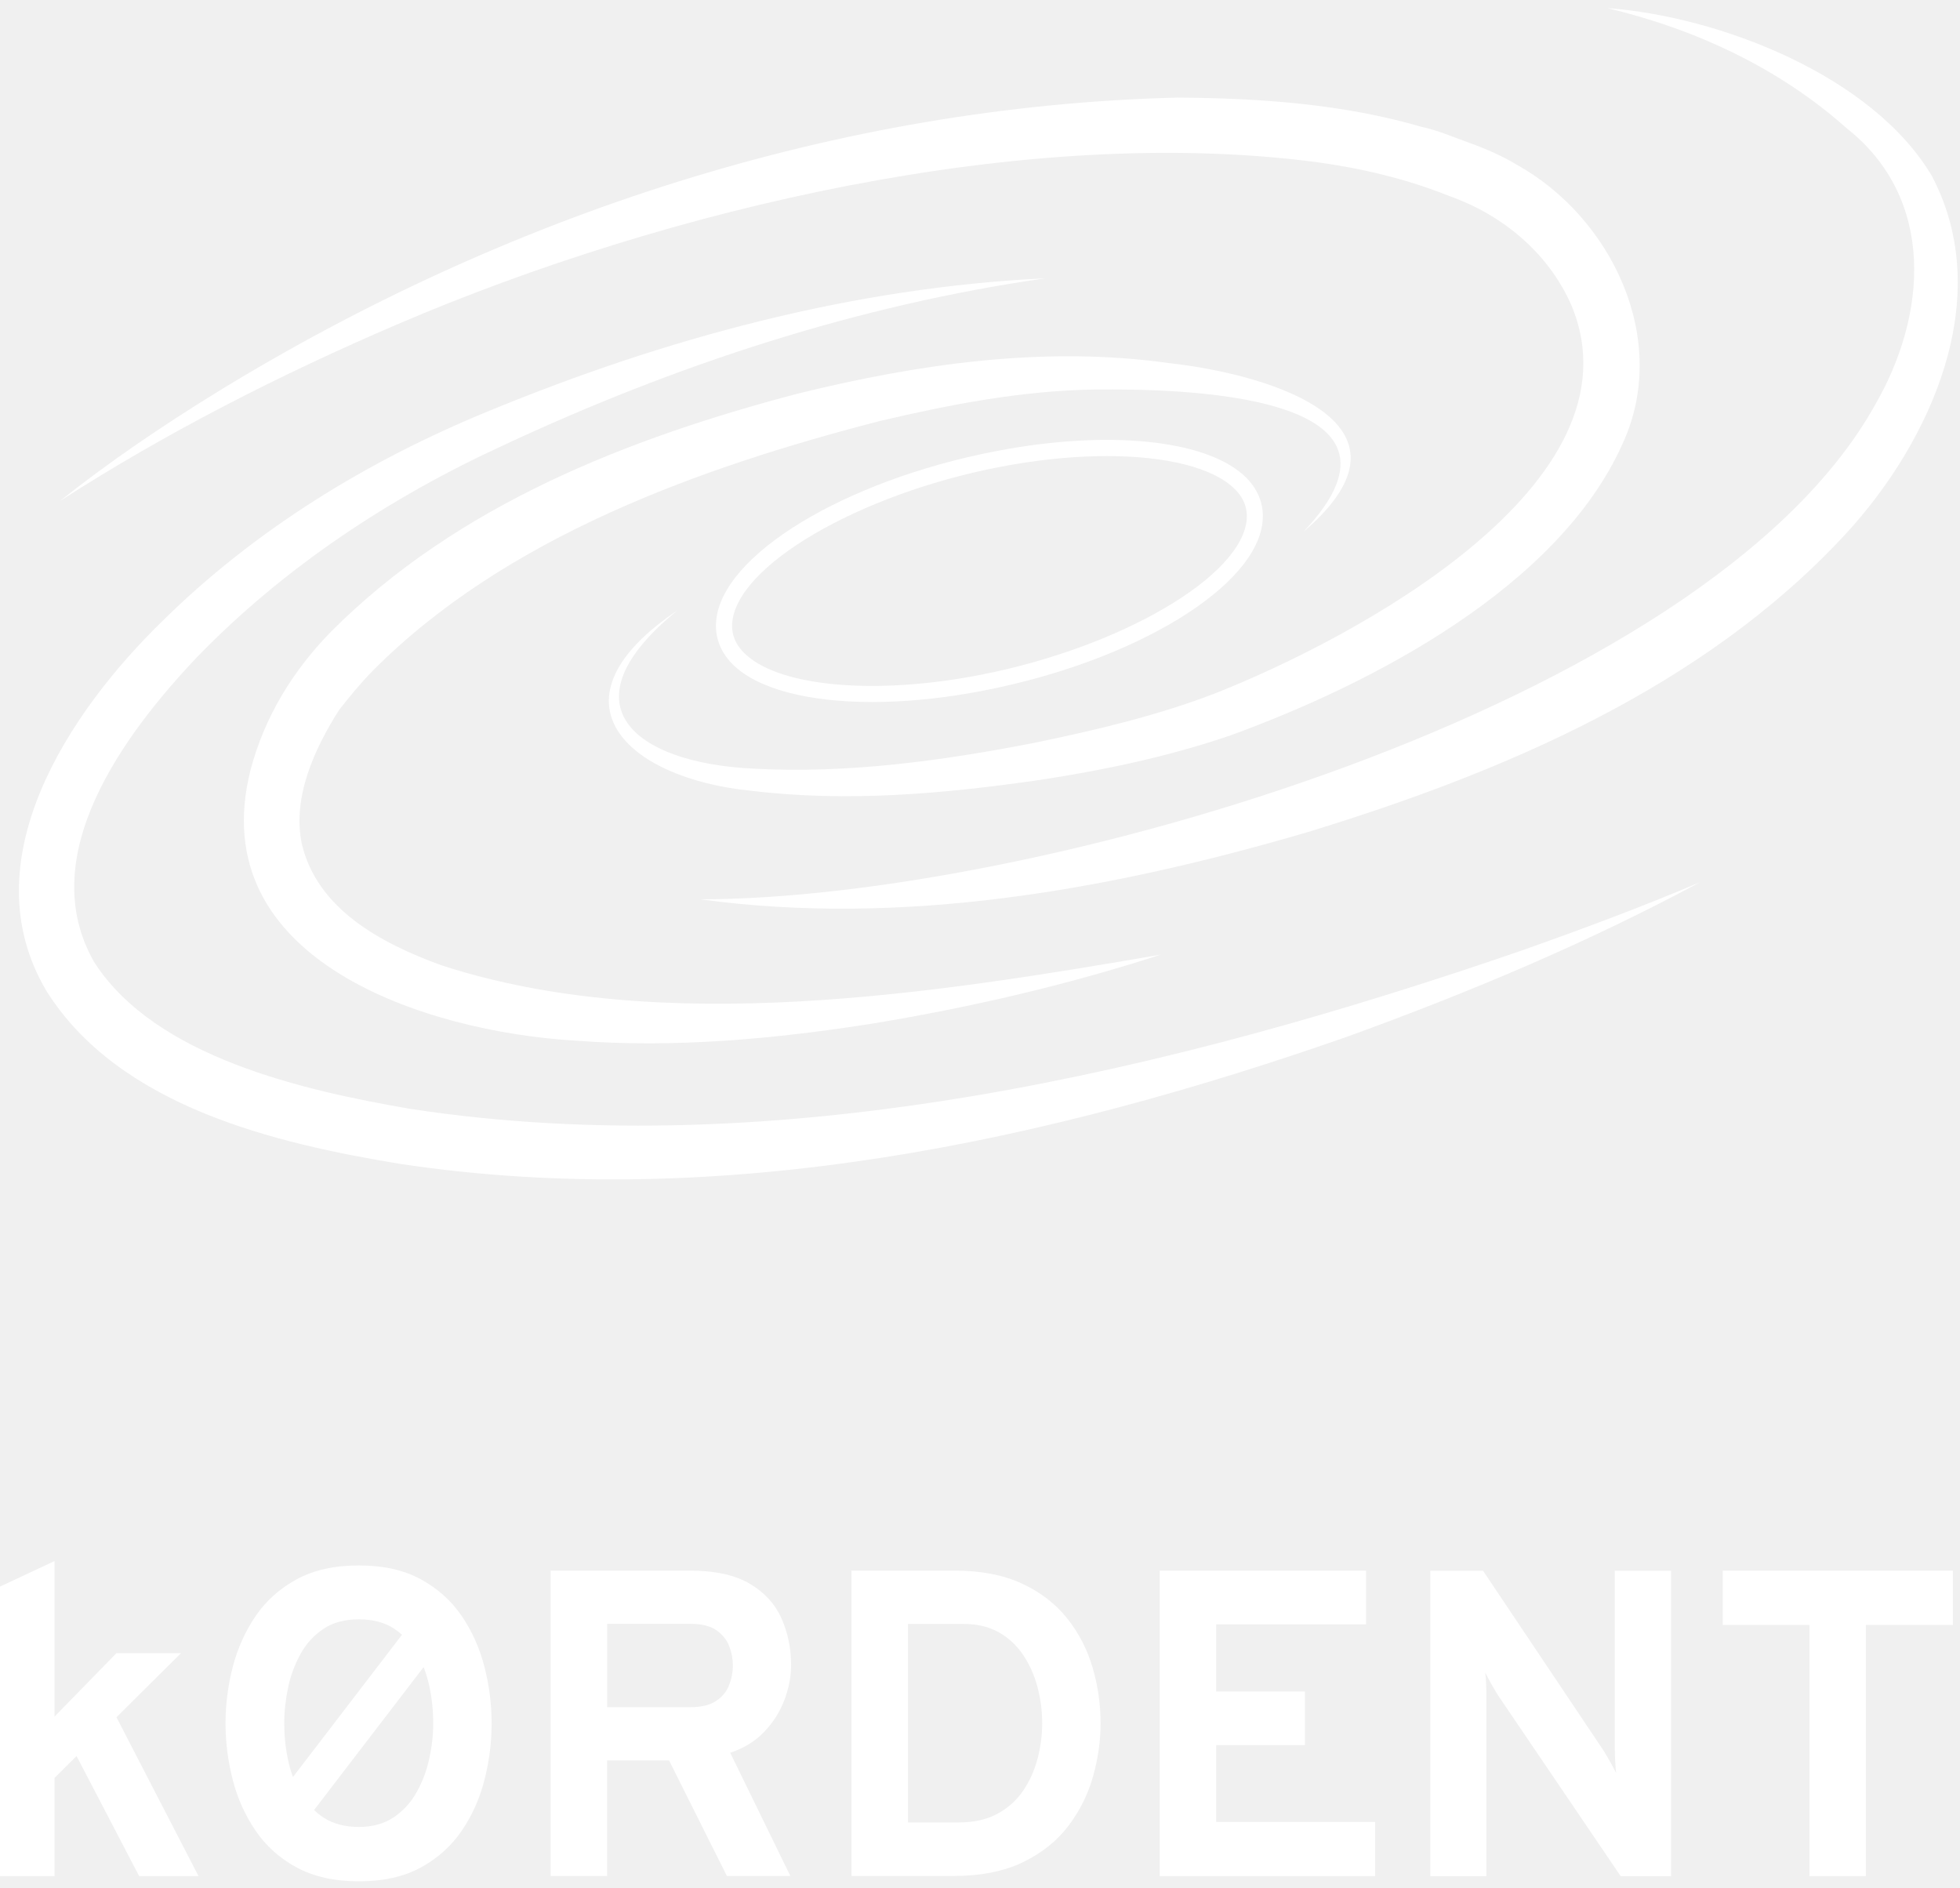
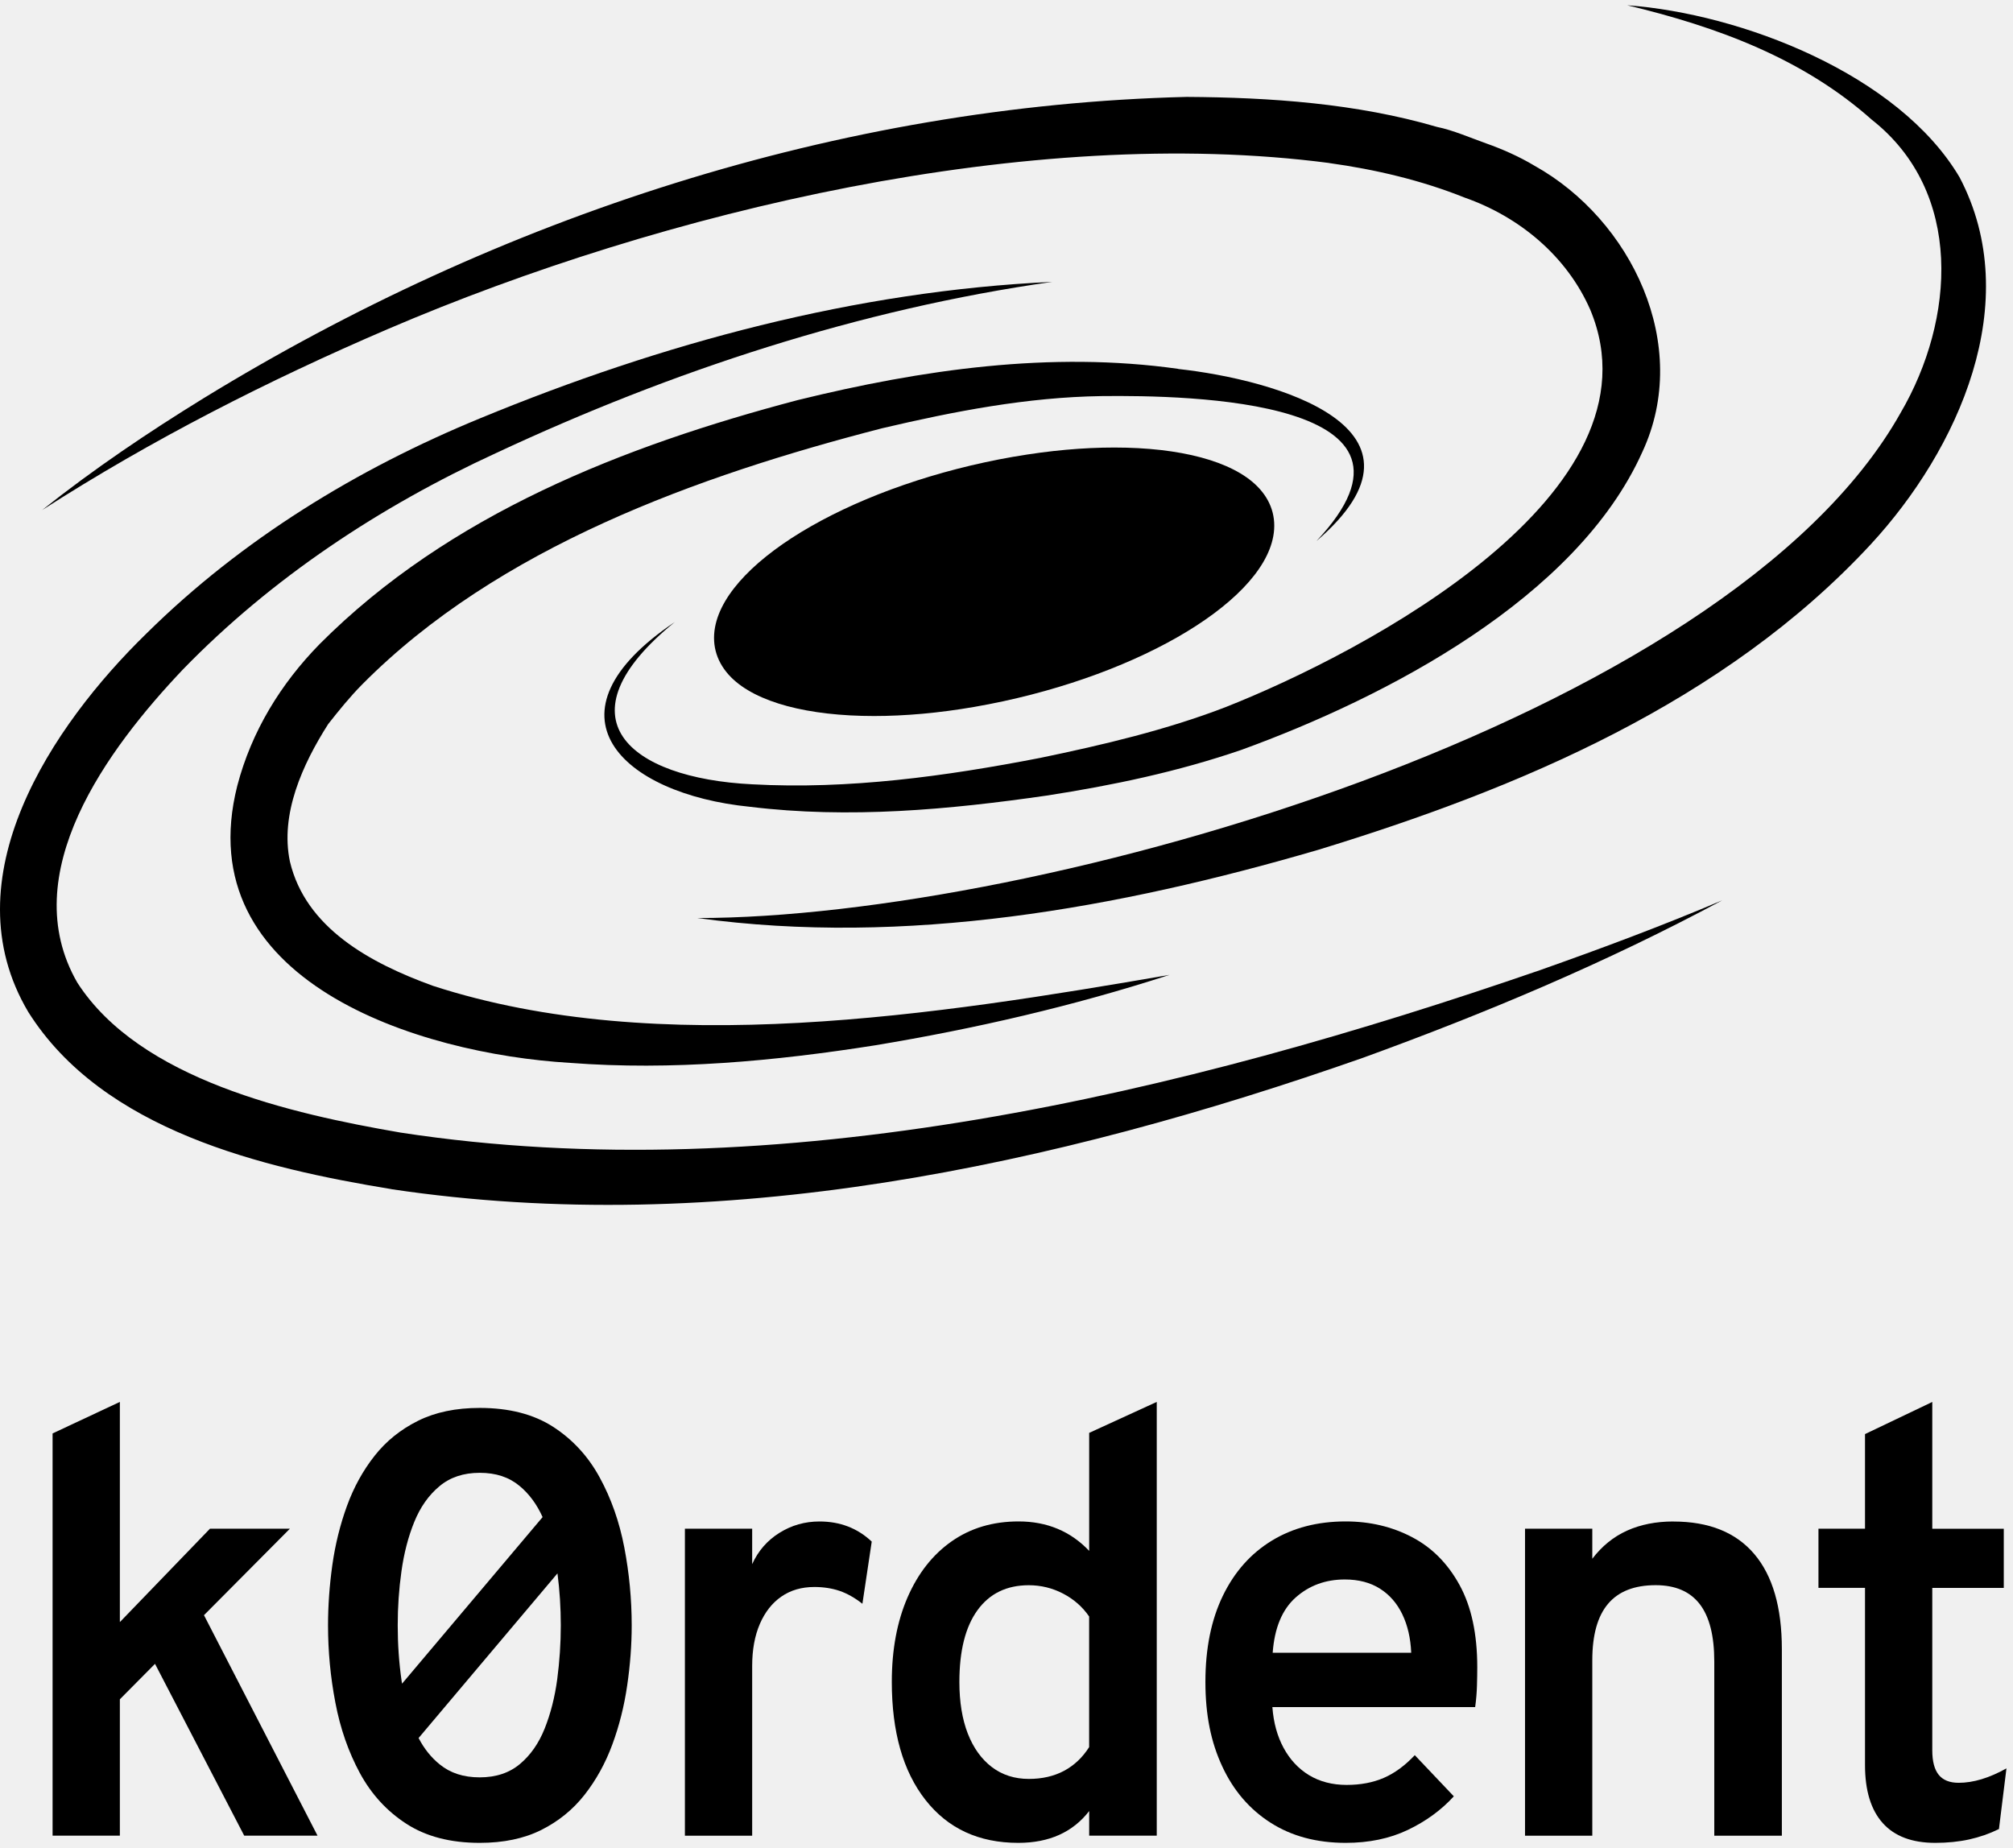
- <svg xmlns="http://www.w3.org/2000/svg" width="243" height="234" viewBox="0 0 243 234" fill="none">
-   <g clip-path="url(#clip0_923_11282)">
-     <path d="M84.01 75.65C69.74 87.24 78.41 94.56 93.38 95.29C105.06 95.93 116.79 94.32 128.25 92.09C135.89 90.51 143.54 88.7 150.67 85.95C167.52 79.3 204.09 60.03 194.82 37.84C191.99 31.38 186.29 26.62 179.62 24.28C174.41 22.18 168.79 20.86 163.23 20.1C127.04 15.36 82.64 25.9 49.3 40.19C34.83 46.39 20.69 53.58 7.43 62.11C13.63 57.18 20.22 52.73 26.98 48.57C62.67 26.68 103.89 13.14 145.97 12.1C156.08 12.16 166.54 12.88 176.29 15.74C178.13 16.1 180.45 17.1 182.22 17.73C184.16 18.42 186.21 19.31 188.09 20.44C199.78 26.96 207.17 42.13 201.13 55.09C193.16 72.84 170 84.82 152.57 91.16C144.89 93.79 137.03 95.44 129.06 96.67C117.19 98.39 105.09 99.49 93.11 98.03C77.49 96.47 67.45 86.78 84.01 75.66V75.65Z" fill="white" />
-     <path d="M161.69 65.83C177.81 48.71 146.31 48.17 135.65 48.29C126.67 48.43 117.87 50.13 109.13 52.18C86.81 57.94 62.59 66.61 46.15 83.22C44.71 84.68 43.32 86.39 42.06 87.99C38.95 92.87 36.22 98.88 37.42 104.62C39.32 112.63 47.07 116.89 54.73 119.67C82.05 128.56 115.88 123.17 143.9 118.35C132.27 122.13 120.33 124.88 108.26 126.88C96.1 128.8 83.67 129.95 71.34 129.01C52.95 127.92 25.08 119.12 31.06 95.46C32.79 88.87 36.33 83.12 41.02 78.33C56.67 62.61 77.86 54.34 98.9 48.8C113.91 45.11 129.53 42.84 144.96 45.02C156.73 46.31 177.61 52.19 161.7 65.84L161.69 65.83Z" fill="white" />
-     <path d="M86.76 111.49C127.9 111.49 211.35 87.8 232.39 50.34C238.99 39.03 240.02 24.59 228.89 15.85C220.61 8.48 210.31 3.64 199.3 1.01C213.08 2.02 232.13 9.33 239.52 21.83C247.47 36.94 239.37 54.79 228.75 66.28C211.1 85.32 186.27 95.78 161.92 103.22C137.69 110.3 111.96 114.94 86.75 111.48L86.76 111.49Z" fill="white" />
-     <path d="M129.7 34.49C106.37 37.8 83.68 45.26 62.39 55.21C48.35 61.66 35.23 70.33 24.48 81.41C15.35 91.03 4.12 106.17 11.7 119.31C19.27 131.07 37.61 135.18 50.82 137.46C96.57 144.48 145.47 132.73 188.71 117.82C196.15 115.19 203.54 112.44 210.81 109.35C196.86 116.85 182.22 123 167.33 128.41C129.91 141.54 89.48 150.25 49.74 144.31C34.14 141.75 14.8 137.21 5.77 122.87C-3.83 106.72 8.62 88.21 20.08 77.05C31.61 65.65 45.61 57.11 60.51 50.99C82.5 41.92 105.9 35.6 129.71 34.5L129.7 34.49Z" fill="white" />
-     <path d="M108.13 87.03C100.18 87.03 93.86 85.4 90.81 82.33C89.14 80.64 88.47 78.56 88.88 76.3C90.39 67.98 106.28 58.9 125.06 55.64C138.48 53.31 150.04 54.72 154.52 59.23C156.19 60.92 156.86 63 156.45 65.26C154.94 73.58 139.05 82.66 120.27 85.92C115.98 86.67 111.87 87.03 108.13 87.03ZM137.23 56.54C133.59 56.54 129.58 56.89 125.41 57.62C108 60.64 92.18 69.37 90.85 76.67C90.56 78.28 91.02 79.71 92.24 80.93C96.21 84.93 107.34 86.15 119.94 83.96C137.35 80.94 153.17 72.21 154.5 64.91C154.79 63.3 154.33 61.87 153.11 60.65C150.45 57.97 144.59 56.54 137.23 56.54Z" fill="white" />
-     <path d="M22.44 204.94H14.44L6.76 212.81V193.53L0 196.69V232.58H6.76V220.41L9.49 217.7L17.25 232.58H24.61L14.44 212.89L22.44 204.94Z" fill="white" />
-     <path d="M57.26 200.36C55.97 198.46 54.28 196.94 52.18 195.79C50.08 194.64 47.52 194.07 44.49 194.07C41.46 194.07 38.89 194.64 36.78 195.79C34.67 196.94 32.97 198.46 31.68 200.36C30.39 202.26 29.45 204.37 28.85 206.67C28.26 208.98 27.96 211.3 27.96 213.65C27.96 216 28.26 218.32 28.85 220.63C29.44 222.94 30.39 225.04 31.68 226.94C32.97 228.84 34.67 230.37 36.78 231.51C38.89 232.65 41.46 233.23 44.49 233.23C47.52 233.23 50.08 232.66 52.18 231.51C54.28 230.36 55.97 228.84 57.26 226.94C58.55 225.04 59.49 222.93 60.07 220.63C60.66 218.32 60.95 216 60.95 213.65C60.95 211.3 60.66 208.98 60.07 206.67C59.48 204.36 58.55 202.26 57.26 200.36ZM35.71 209.25C36.02 207.75 36.54 206.35 37.25 205.06C37.96 203.77 38.91 202.73 40.09 201.94C41.27 201.15 42.74 200.75 44.48 200.75C46.22 200.75 47.67 201.13 48.85 201.9C49.2 202.13 49.53 202.39 49.84 202.66L36.32 220.3C36.07 219.62 35.86 218.91 35.71 218.17C35.39 216.66 35.24 215.15 35.24 213.65C35.24 212.15 35.4 210.76 35.71 209.26V209.25ZM53.22 218.01C52.9 219.52 52.37 220.91 51.65 222.19C50.93 223.47 49.98 224.51 48.8 225.3C47.62 226.09 46.18 226.49 44.49 226.49C42.8 226.49 41.33 226.11 40.15 225.35C39.71 225.07 39.31 224.74 38.94 224.39L52.52 206.67C52.82 207.44 53.06 208.24 53.24 209.09C53.56 210.61 53.71 212.13 53.71 213.65C53.71 215.06 53.55 216.51 53.22 218.02V218.01Z" fill="white" />
-     <path d="M97.25 210.75C97.8 209.29 98.08 207.85 98.08 206.42C98.08 204.37 97.69 202.45 96.9 200.66C96.11 198.87 94.81 197.44 92.98 196.35C91.15 195.26 88.66 194.71 85.5 194.71H68.27V232.57H75.27V218.24H82.95L90.12 232.57H97.99L90.53 217.29C92.22 216.73 93.63 215.87 94.75 214.69C95.87 213.52 96.7 212.2 97.25 210.74V210.75ZM90.37 208.97C90.05 209.76 89.5 210.41 88.73 210.9C87.96 211.4 86.92 211.64 85.61 211.64H75.28V201.31H85.61C86.98 201.31 88.04 201.57 88.8 202.09C89.56 202.61 90.09 203.27 90.4 204.06C90.71 204.85 90.86 205.65 90.86 206.44C90.86 207.32 90.7 208.16 90.37 208.95V208.97Z" fill="white" />
-     <path d="M132.32 200.65C130.89 198.84 129.02 197.4 126.71 196.32C124.4 195.25 121.61 194.71 118.33 194.71H105.57V232.57H118.12C121.58 232.57 124.49 232 126.84 230.85C129.19 229.71 131.07 228.2 132.48 226.33C133.89 224.46 134.9 222.42 135.52 220.21C136.14 217.99 136.45 215.8 136.45 213.64C136.45 211.28 136.12 208.98 135.46 206.73C134.8 204.49 133.76 202.46 132.32 200.65ZM128.65 217.96C128.28 219.41 127.69 220.74 126.89 221.94C126.09 223.14 125.03 224.1 123.71 224.83C122.39 225.56 120.77 225.93 118.84 225.93H112.57V201.32H119.44C121.15 201.32 122.62 201.67 123.85 202.37C125.08 203.07 126.09 204.02 126.88 205.21C127.67 206.4 128.26 207.73 128.64 209.19C129.02 210.65 129.21 212.14 129.21 213.65C129.21 215.07 129.02 216.51 128.66 217.96H128.65Z" fill="white" />
-     <path d="M150.78 216.35H161.78V209.7H150.78V201.37H169.36V194.72H143.78V232.58H170.49V225.87H150.78V216.35Z" fill="white" />
-     <path d="M200.21 217C200.21 217.34 200.22 217.8 200.25 218.37C200.28 218.94 200.32 219.42 200.37 219.82C200.15 219.37 199.89 218.87 199.57 218.32C199.25 217.77 199 217.33 198.8 217.01L183.87 194.73H177.33V232.59H184.28V210.15C184.28 209.77 184.28 209.32 184.25 208.8C184.23 208.28 184.2 207.79 184.14 207.34C184.36 207.79 184.62 208.3 184.94 208.85C185.26 209.4 185.51 209.84 185.71 210.15L200.93 232.59H207.18V194.73H200.2V217.01L200.21 217Z" fill="white" />
-     <path d="M213.59 194.72V201.45H224.33V232.58H231.33V201.45H242.12V194.72H213.59Z" fill="white" />
-   </g>
-   <defs>
-     <clipPath id="clip0_923_11282">
-       <rect width="242.73" height="232.22" fill="white" transform="translate(0 1)" />
-     </clipPath>
-   </defs>
+ <svg xmlns="http://www.w3.org/2000/svg" width="243" height="223" viewBox="0 0 243 223" fill="none">
+   <path d="M34.996 184.53H25.347L14.469 195.804V169.226L6.348 173.031V221.584H14.469V205.123L18.712 200.844L29.48 221.584H38.331L24.623 194.97L34.996 184.53Z" fill="black" />
+   <path d="M72.391 178.345C71.003 175.795 69.128 173.761 66.772 172.233C64.416 170.712 61.458 169.951 57.909 169.951C55.029 169.951 52.546 170.468 50.458 171.509C48.364 172.55 46.617 173.956 45.217 175.734C43.816 177.511 42.702 179.532 41.881 181.791C41.059 184.049 40.474 186.417 40.121 188.895C39.774 191.372 39.598 193.807 39.598 196.206C39.598 199.322 39.89 202.433 40.487 205.538C41.077 208.648 42.063 211.473 43.439 214.023C44.821 216.574 46.69 218.619 49.058 220.153C51.432 221.687 54.378 222.454 57.909 222.454C60.782 222.454 63.259 221.937 65.341 220.896C67.417 219.855 69.158 218.443 70.564 216.653C71.964 214.863 73.085 212.842 73.918 210.578C74.752 208.319 75.349 205.952 75.708 203.474C76.073 200.996 76.256 198.574 76.256 196.206C76.256 193.034 75.958 189.905 75.367 186.813C74.777 183.72 73.785 180.896 72.391 178.345ZM48.534 203.237C48.516 203.127 48.498 203.011 48.479 202.896C48.163 200.704 48.011 198.476 48.011 196.206C48.011 193.935 48.157 191.853 48.461 189.674C48.765 187.501 49.277 185.516 50.001 183.733C50.725 181.943 51.736 180.5 53.033 179.417C54.323 178.327 55.949 177.785 57.909 177.785C59.869 177.785 61.445 178.309 62.712 179.362C63.874 180.324 64.8 181.578 65.5 183.13L48.534 203.237ZM67.265 202.713C66.973 204.874 66.468 206.852 65.755 208.642C65.043 210.432 64.045 211.862 62.766 212.934C61.482 214.011 59.863 214.547 57.909 214.547C55.955 214.547 54.366 214.029 53.087 212.988C52.059 212.161 51.2 211.095 50.531 209.799L67.295 189.923C67.563 191.975 67.697 194.069 67.697 196.206C67.697 198.342 67.551 200.546 67.265 202.713Z" fill="black" />
+   <path d="M94.08 185.035C92.619 185.954 91.523 187.208 90.799 188.809V184.53H82.678V221.59H90.799V201.106C90.799 199.146 91.109 197.453 91.724 196.029C92.339 194.604 93.203 193.502 94.317 192.729C95.431 191.956 96.758 191.567 98.305 191.567C99.418 191.567 100.429 191.725 101.348 192.035C102.267 192.352 103.187 192.869 104.106 193.594L105.232 186.088C103.515 184.469 101.415 183.659 98.925 183.659C97.16 183.659 95.547 184.116 94.086 185.035H94.08Z" fill="black" />
+   <path d="M131.481 187.208C129.234 184.84 126.392 183.653 122.958 183.653C119.866 183.653 117.175 184.451 114.893 186.046C112.61 187.64 110.832 189.893 109.56 192.809C108.294 195.724 107.655 199.121 107.655 203.017C107.655 209.062 109.006 213.81 111.715 217.268C114.424 220.725 118.155 222.454 122.922 222.454C126.641 222.454 129.496 221.176 131.481 218.613V221.584H139.638V169.226L131.481 172.964V187.214V187.208ZM131.481 210.888C130.683 212.148 129.673 213.098 128.455 213.755C127.232 214.407 125.813 214.735 124.194 214.735C122.477 214.735 120.992 214.26 119.732 213.305C118.478 212.349 117.51 211.004 116.828 209.263C116.153 207.522 115.812 205.446 115.812 203.029C115.812 199.261 116.542 196.37 118.003 194.361C119.464 192.352 121.528 191.354 124.188 191.354C125.661 191.354 127.043 191.695 128.34 192.37C129.63 193.046 130.677 193.965 131.475 195.128V210.9L131.481 210.888Z" fill="black" />
+   <path d="M170.44 185.54C168.035 184.286 165.369 183.653 162.447 183.653C159.038 183.653 156.068 184.426 153.529 185.973C150.991 187.519 149.018 189.741 147.618 192.626C146.218 195.518 145.512 198.975 145.512 203.017C145.512 207.059 146.188 210.31 147.545 213.226C148.897 216.142 150.845 218.406 153.383 220.025C155.921 221.645 158.941 222.454 162.447 222.454C165.253 222.454 167.749 221.937 169.935 220.896C172.12 219.855 173.977 218.504 175.499 216.836L170.787 211.868C169.6 213.128 168.358 214.042 167.049 214.608C165.747 215.174 164.243 215.46 162.551 215.46C160.858 215.46 159.3 215.064 158.016 214.279C156.731 213.494 155.715 212.398 154.954 210.998C154.193 209.598 153.736 207.954 153.596 206.067H178.074C178.195 205.197 178.268 204.332 178.293 203.474C178.317 202.616 178.329 201.873 178.329 201.246C178.329 197.234 177.617 193.929 176.193 191.33C174.768 188.73 172.851 186.8 170.446 185.546L170.44 185.54ZM153.633 199.505C153.852 196.51 154.777 194.282 156.409 192.833C158.04 191.384 160.018 190.66 162.338 190.66C164.006 190.66 165.418 191.031 166.581 191.768C167.743 192.504 168.644 193.539 169.283 194.866C169.922 196.193 170.282 197.746 170.355 199.505H153.639H153.633Z" fill="black" />
+   <path d="M202.003 183.659C199.903 183.659 198.034 184.03 196.403 184.767C194.771 185.504 193.377 186.636 192.215 188.158V184.53H184.094V221.59H192.215V200.412C192.215 197.368 192.848 195.091 194.12 193.594C195.386 192.096 197.304 191.348 199.867 191.348C202.235 191.348 204.006 192.108 205.181 193.63C206.356 195.152 206.94 197.459 206.94 200.558V221.59H215.097V199.072C215.097 194.02 213.983 190.191 211.761 187.579C209.539 184.968 206.289 183.665 202.009 183.665L202.003 183.659Z" fill="black" />
+   <path d="M236.445 215.204C235.356 215.204 234.552 214.882 234.035 214.243C233.517 213.603 233.256 212.617 233.256 211.29V191.677H241.887V184.536H233.256V169.232L225.135 173.11V184.53H219.516V191.671H225.135V213.062C225.135 216.13 225.847 218.467 227.272 220.062C228.696 221.657 230.815 222.454 233.615 222.454C235.088 222.454 236.458 222.314 237.712 222.04C238.966 221.76 240.165 221.346 241.303 220.786L242.21 213.463C240.128 214.626 238.211 215.204 236.445 215.204Z" fill="black" />
+   <path d="M160.456 19.683C166.002 20.45 171.603 21.765 176.807 23.853C183.455 26.185 189.14 30.939 191.965 37.379C201.218 59.513 164.736 78.731 147.941 85.36C140.831 88.1 133.197 89.907 125.582 91.484C114.156 93.706 102.444 95.313 90.805 94.674C75.885 93.943 67.228 86.651 81.461 75.085C64.945 86.176 74.953 95.837 90.531 97.389C102.48 98.844 114.539 97.742 126.379 96.031C134.329 94.802 142.17 93.152 149.828 90.528C167.214 84.216 190.309 72.266 198.253 54.564C204.274 41.647 196.908 26.514 185.25 20.012C183.376 18.886 181.33 17.991 179.4 17.309C177.635 16.682 175.316 15.684 173.484 15.325C163.756 12.476 153.328 11.758 143.248 11.697C101.287 12.738 60.179 26.246 24.58 48.069C17.841 52.221 11.267 56.652 5.088 61.571C18.316 53.073 32.414 45.902 46.842 39.711C80.091 25.46 124.377 14.96 160.463 19.677L160.456 19.683Z" fill="black" />
+   <path d="M142.231 44.526C126.842 42.353 111.265 44.617 96.302 48.294C75.325 53.828 54.189 62.076 38.581 77.751C33.9 82.53 30.369 88.264 28.647 94.838C22.675 118.439 50.476 127.217 68.811 128.301C81.114 129.238 93.502 128.094 105.634 126.182C117.675 124.186 129.582 121.44 141.178 117.678C113.237 122.493 79.501 127.862 52.26 118.999C44.614 116.229 36.889 111.987 34.996 103.994C33.797 98.266 36.518 92.269 39.616 87.406C40.876 85.805 42.252 84.1 43.695 82.645C60.094 66.082 84.249 57.431 106.504 51.691C115.221 49.646 123.993 47.947 132.948 47.813C143.576 47.691 175 48.233 158.917 65.308C174.786 51.685 153.968 45.829 142.225 44.538L142.231 44.526Z" fill="black" />
+   <path d="M229.433 49.834C208.443 87.193 125.223 110.812 84.194 110.818C109.335 114.263 134.993 109.637 159.154 102.576C183.437 95.149 208.2 84.727 225.805 65.735C236.403 54.272 244.475 36.467 236.549 21.4C229.177 8.933 210.178 1.647 196.433 0.636C207.415 3.266 217.684 7.095 225.945 14.443C237.036 23.16 236.019 38.561 229.433 49.834Z" fill="black" />
+   <path d="M47.262 143.55C86.891 149.467 127.214 140.786 164.535 127.686C179.382 122.293 193.986 116.156 207.896 108.681C200.652 111.755 193.274 114.507 185.853 117.124C142.73 131.996 93.976 143.714 48.345 136.714C35.172 134.443 16.88 130.34 9.331 118.61C1.777 105.504 12.972 90.413 22.078 80.813C32.804 69.764 45.886 61.127 59.887 54.686C81.126 44.764 103.753 37.325 127.019 34.025C103.272 35.121 79.933 41.428 58.006 50.474C43.147 56.579 29.188 65.096 17.689 76.461C6.257 87.594 -6.155 106.051 3.414 122.159C12.424 136.464 31.709 140.993 47.268 143.544L47.262 143.55Z" fill="black" />
+   <path d="M122.398 55.124C103.668 58.374 87.816 67.426 86.312 75.73C85.904 77.982 86.574 80.058 88.242 81.744C91.28 84.806 97.58 86.431 105.512 86.431C109.244 86.431 113.34 86.072 117.62 85.329C136.351 82.079 152.202 73.027 153.706 64.724C154.114 62.471 153.45 60.395 151.776 58.709C148.738 55.647 142.438 54.022 134.512 54.022C130.781 54.022 126.684 54.381 122.398 55.13V55.124Z" fill="black" />
</svg>
